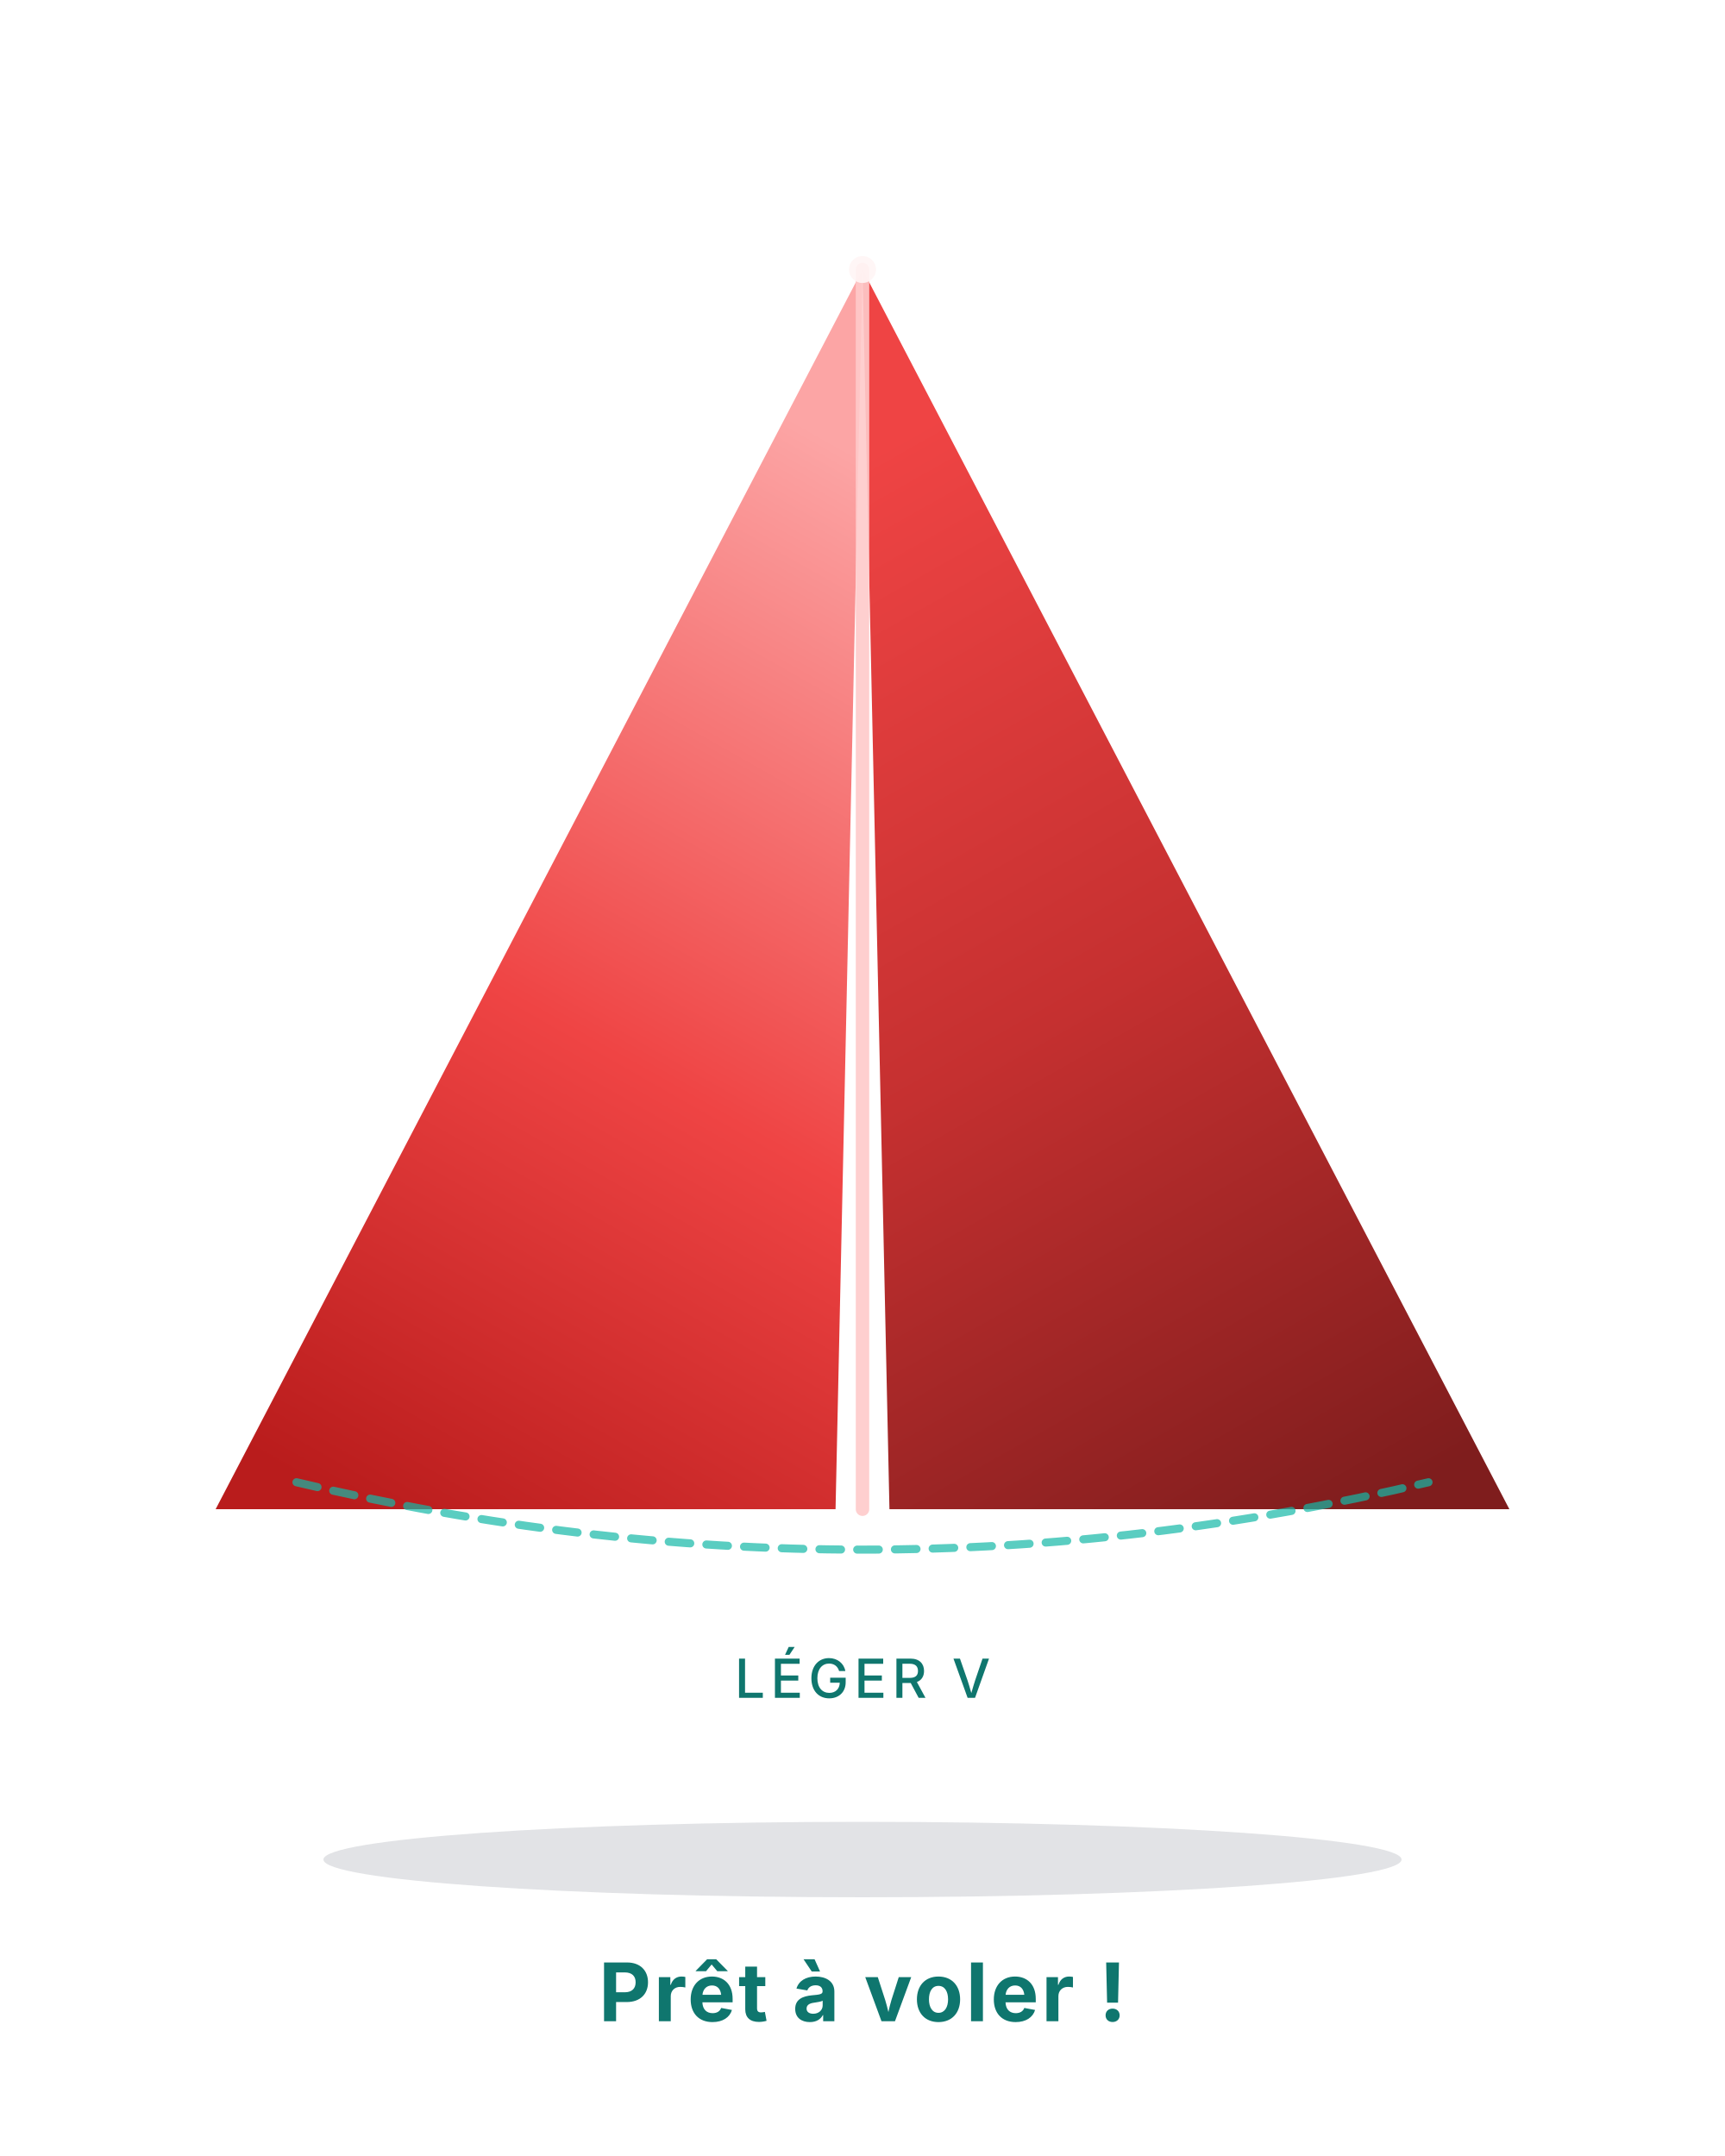
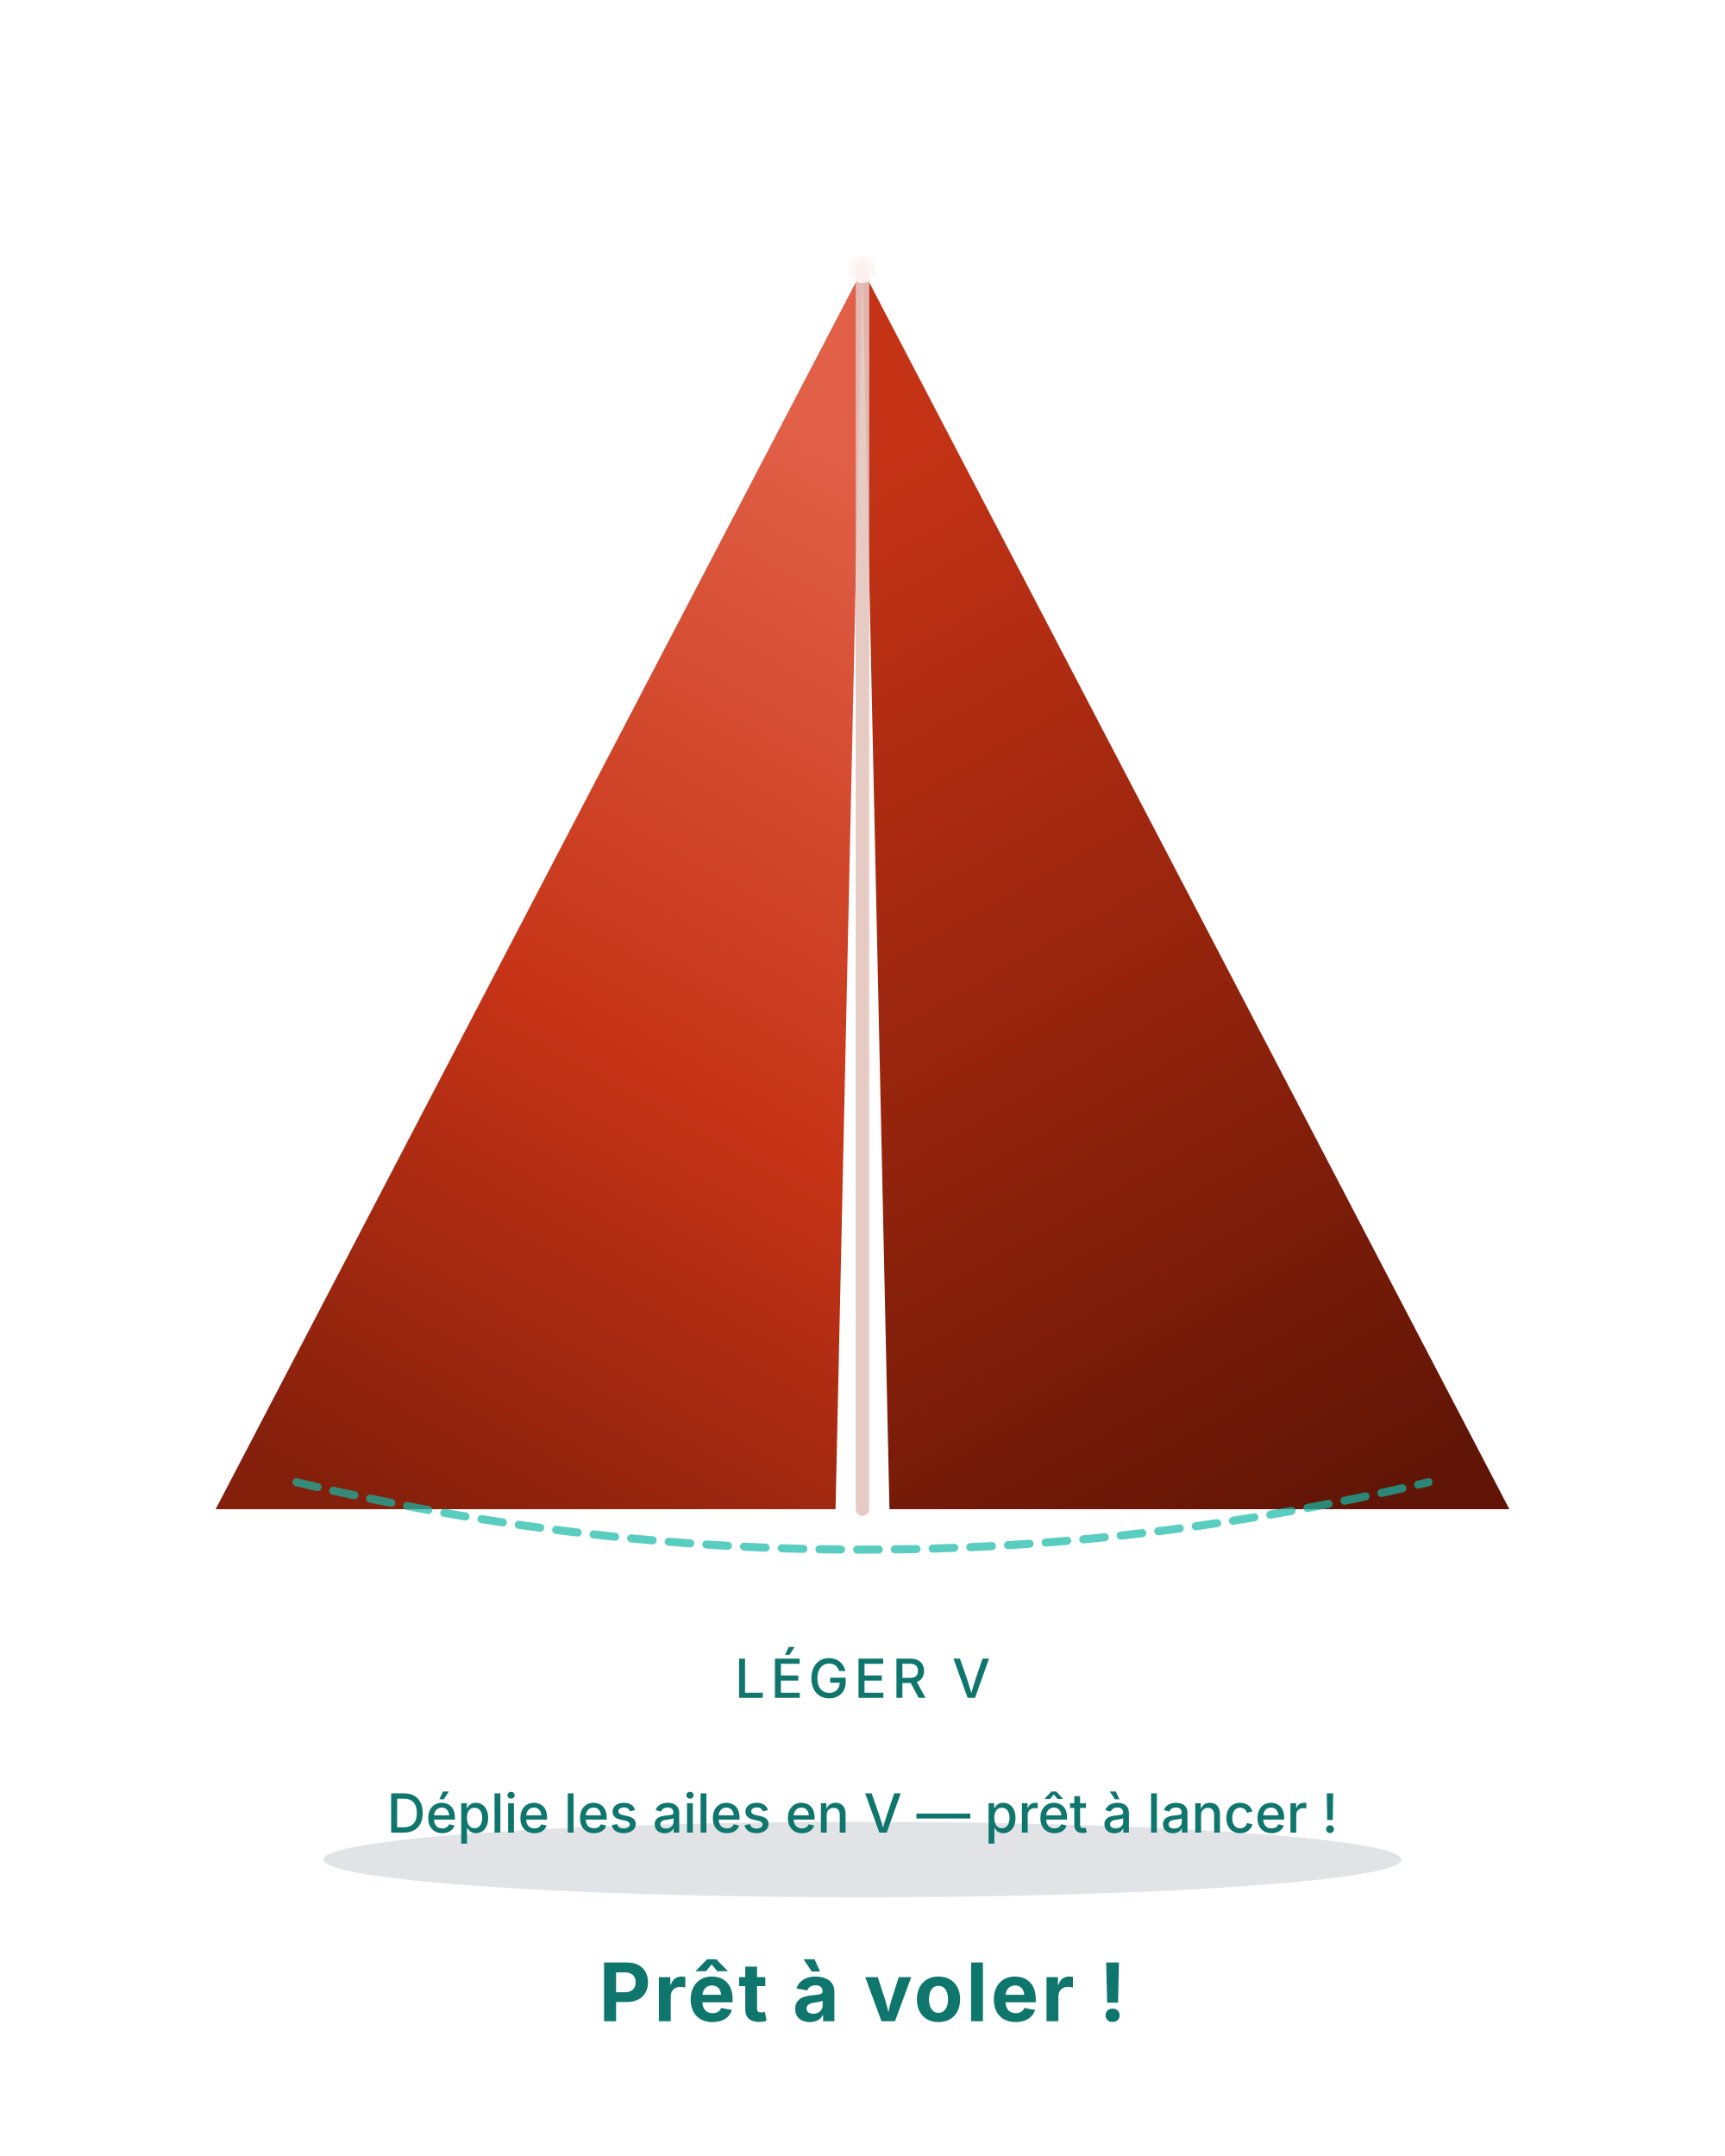
- <svg xmlns="http://www.w3.org/2000/svg" viewBox="0 0 320 400" fill="none" font-family="system-ui, -apple-system, sans-serif">
+ <svg xmlns="http://www.w3.org/2000/svg" viewBox="0 0 320 400" fill="none" font-family="system-ui,-apple-system,sans-serif">
  <defs>
    <filter id="ps" x="-10%" y="-10%" width="120%" height="120%">
      <feGaussianBlur in="SourceAlpha" stdDeviation="3" />
      <feOffset dx="0" dy="3" />
      <feComponentTransfer>
        <feFuncA type="linear" slope="0.18" />
      </feComponentTransfer>
      <feMerge>
        <feMergeNode />
        <feMergeNode in="SourceGraphic" />
      </feMerge>
    </filter>
    <marker id="arr" viewBox="0 0 10 10" refX="8" refY="5" markerWidth="6" markerHeight="6" orient="auto-start-reverse">
      <path d="M 0 0 L 10 5 L 0 10 z" fill="#6366f1" />
    </marker>
    <marker id="arrT" viewBox="0 0 10 10" refX="8" refY="5" markerWidth="6" markerHeight="6" orient="auto-start-reverse">
      <path d="M 0 0 L 10 5 L 0 10 z" fill="#14b8a6" />
    </marker>
    <linearGradient id="foldTri" x1="0" y1="0" x2="1" y2="1">
      <stop offset="0" stop-color="#fff7ed" />
      <stop offset="1" stop-color="#fed7aa" stop-opacity="0.7" />
    </linearGradient>
-   </defs>
-   <defs>
-     <linearGradient id="wL" x1="0.5" y1="0" x2="0.2" y2="1">
-       <stop offset="0" stop-color="#fca5a5" />
-       <stop offset="0.55" stop-color="#ef4444" />
-       <stop offset="1" stop-color="#b91c1c" />
+     <linearGradient id="pWingL" x1="0.5" y1="0" x2="0.2" y2="1">
+       <stop offset="0" stop-color="hsl(10, 72%, 58%)" />
+       <stop offset="0.55" stop-color="hsl(10, 80%, 43%)" />
+       <stop offset="1" stop-color="hsl(10, 84%, 28%)" />
    </linearGradient>
-     <linearGradient id="wR" x1="0.5" y1="0" x2="0.8" y2="1">
-       <stop offset="0" stop-color="#ef4444" />
-       <stop offset="0.5" stop-color="#c53030" />
-       <stop offset="1" stop-color="#7f1d1d" />
+     <linearGradient id="pWingR" x1="0.5" y1="0" x2="0.8" y2="1">
+       <stop offset="0" stop-color="hsl(10, 80%, 43%)" />
+       <stop offset="0.5" stop-color="hsl(10, 84%, 32%)" />
+       <stop offset="1" stop-color="hsl(10, 88%, 20%)" />
    </linearGradient>
  </defs>
  <ellipse cx="160" cy="345" rx="100" ry="7" fill="#1e293b" opacity="0.13" />
-   <polygon points="160,50 40,280 155,280" fill="url(#wL)" />
-   <polygon points="160,50 165,280 280,280" fill="url(#wR)" />
-   <line x1="160" y1="50" x2="160" y2="280" stroke="#fecaca" stroke-width="2.5" stroke-linecap="round" opacity="0.9" />
+   <polygon points="160,50 40,280 155,280" fill="url(#pWingL)" />
+   <polygon points="160,50 165,280 280,280" fill="url(#pWingR)" />
+   <line x1="160" y1="50" x2="160" y2="280" stroke="hsl(10, 40%, 82%)" stroke-width="2.5" stroke-linecap="round" opacity="0.9" />
  <circle cx="160" cy="50" r="2.5" fill="#fff5f5" opacity="0.9" />
  <path d="M 55 275 Q 160 300 265 275" stroke="#14b8a6" stroke-width="1.5" stroke-dasharray="4 3" fill="none" stroke-linecap="round" opacity="0.7" />
  <text x="160" y="315" text-anchor="middle" font-size="10" fill="#0f766e" font-weight="500" letter-spacing="1">LÉGER V</text>
  <text x="160" y="375" text-anchor="middle" font-size="15" font-weight="700" fill="#0f766e" letter-spacing="0.5">Prêt à voler !</text>
+   <text x="160" y="340" text-anchor="middle" font-size="10" fill="#0f766e" font-weight="500">Déplie les ailes en V — prêt à lancer !</text>
</svg>
